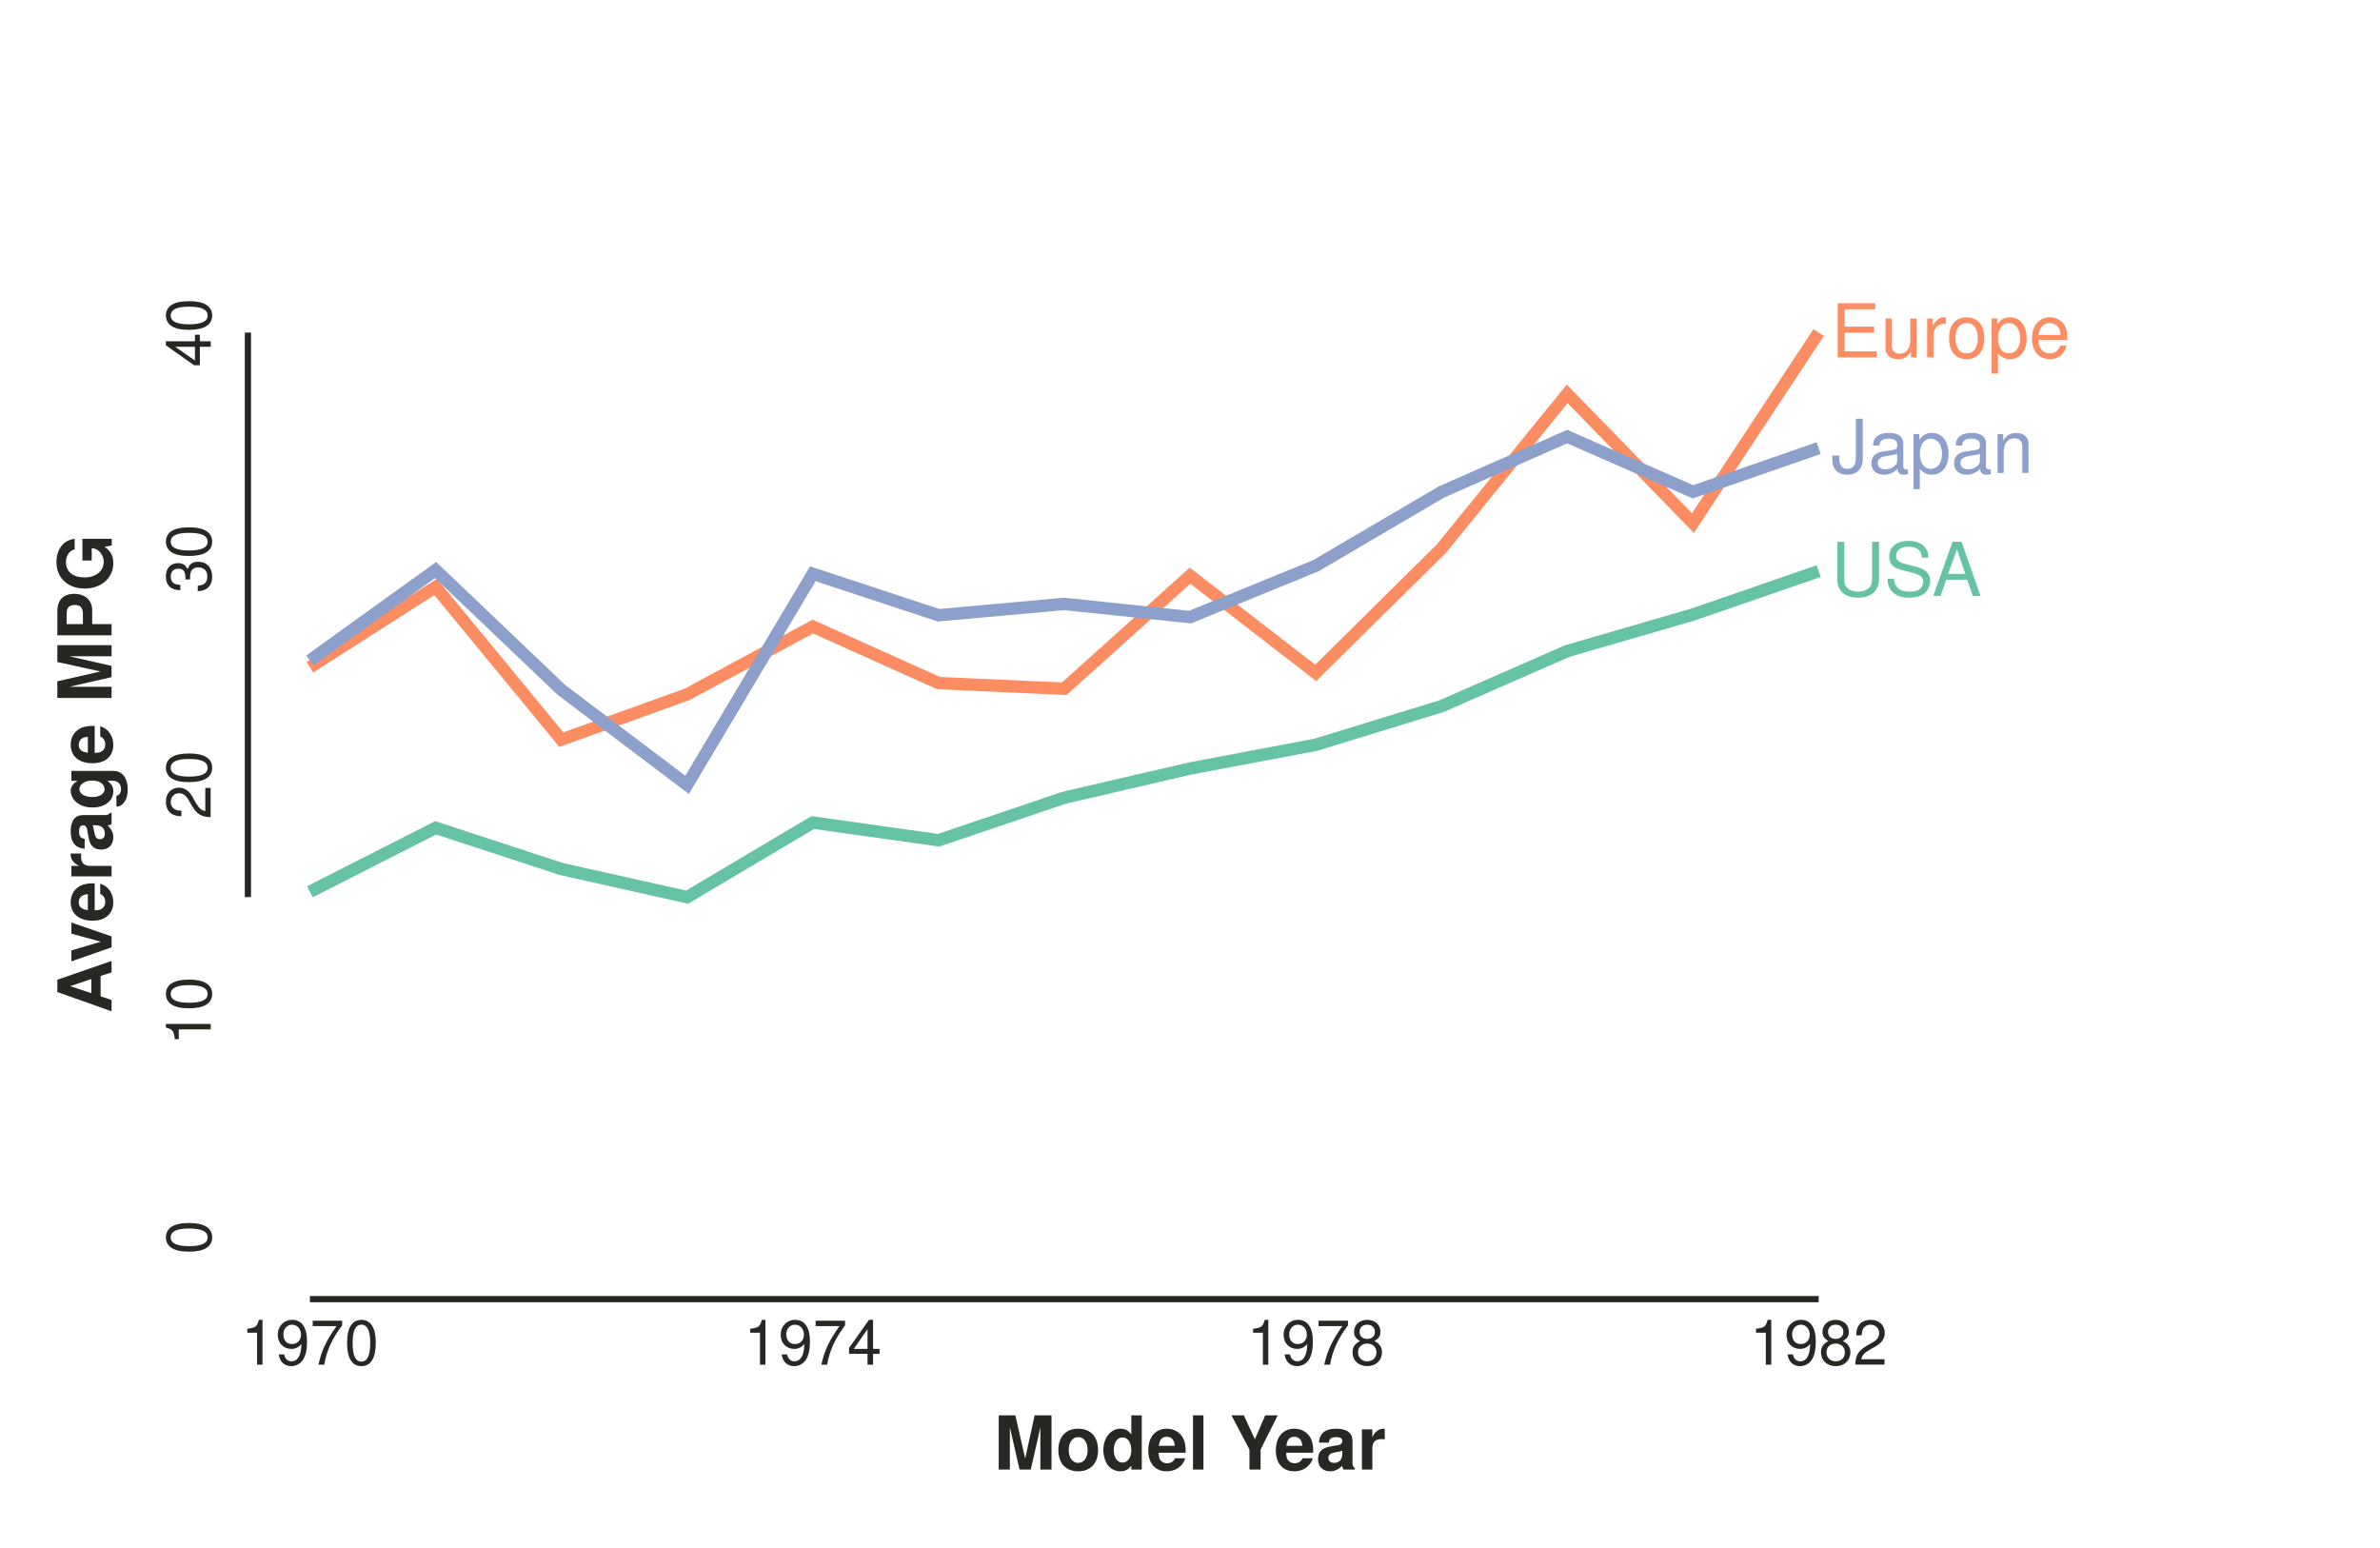
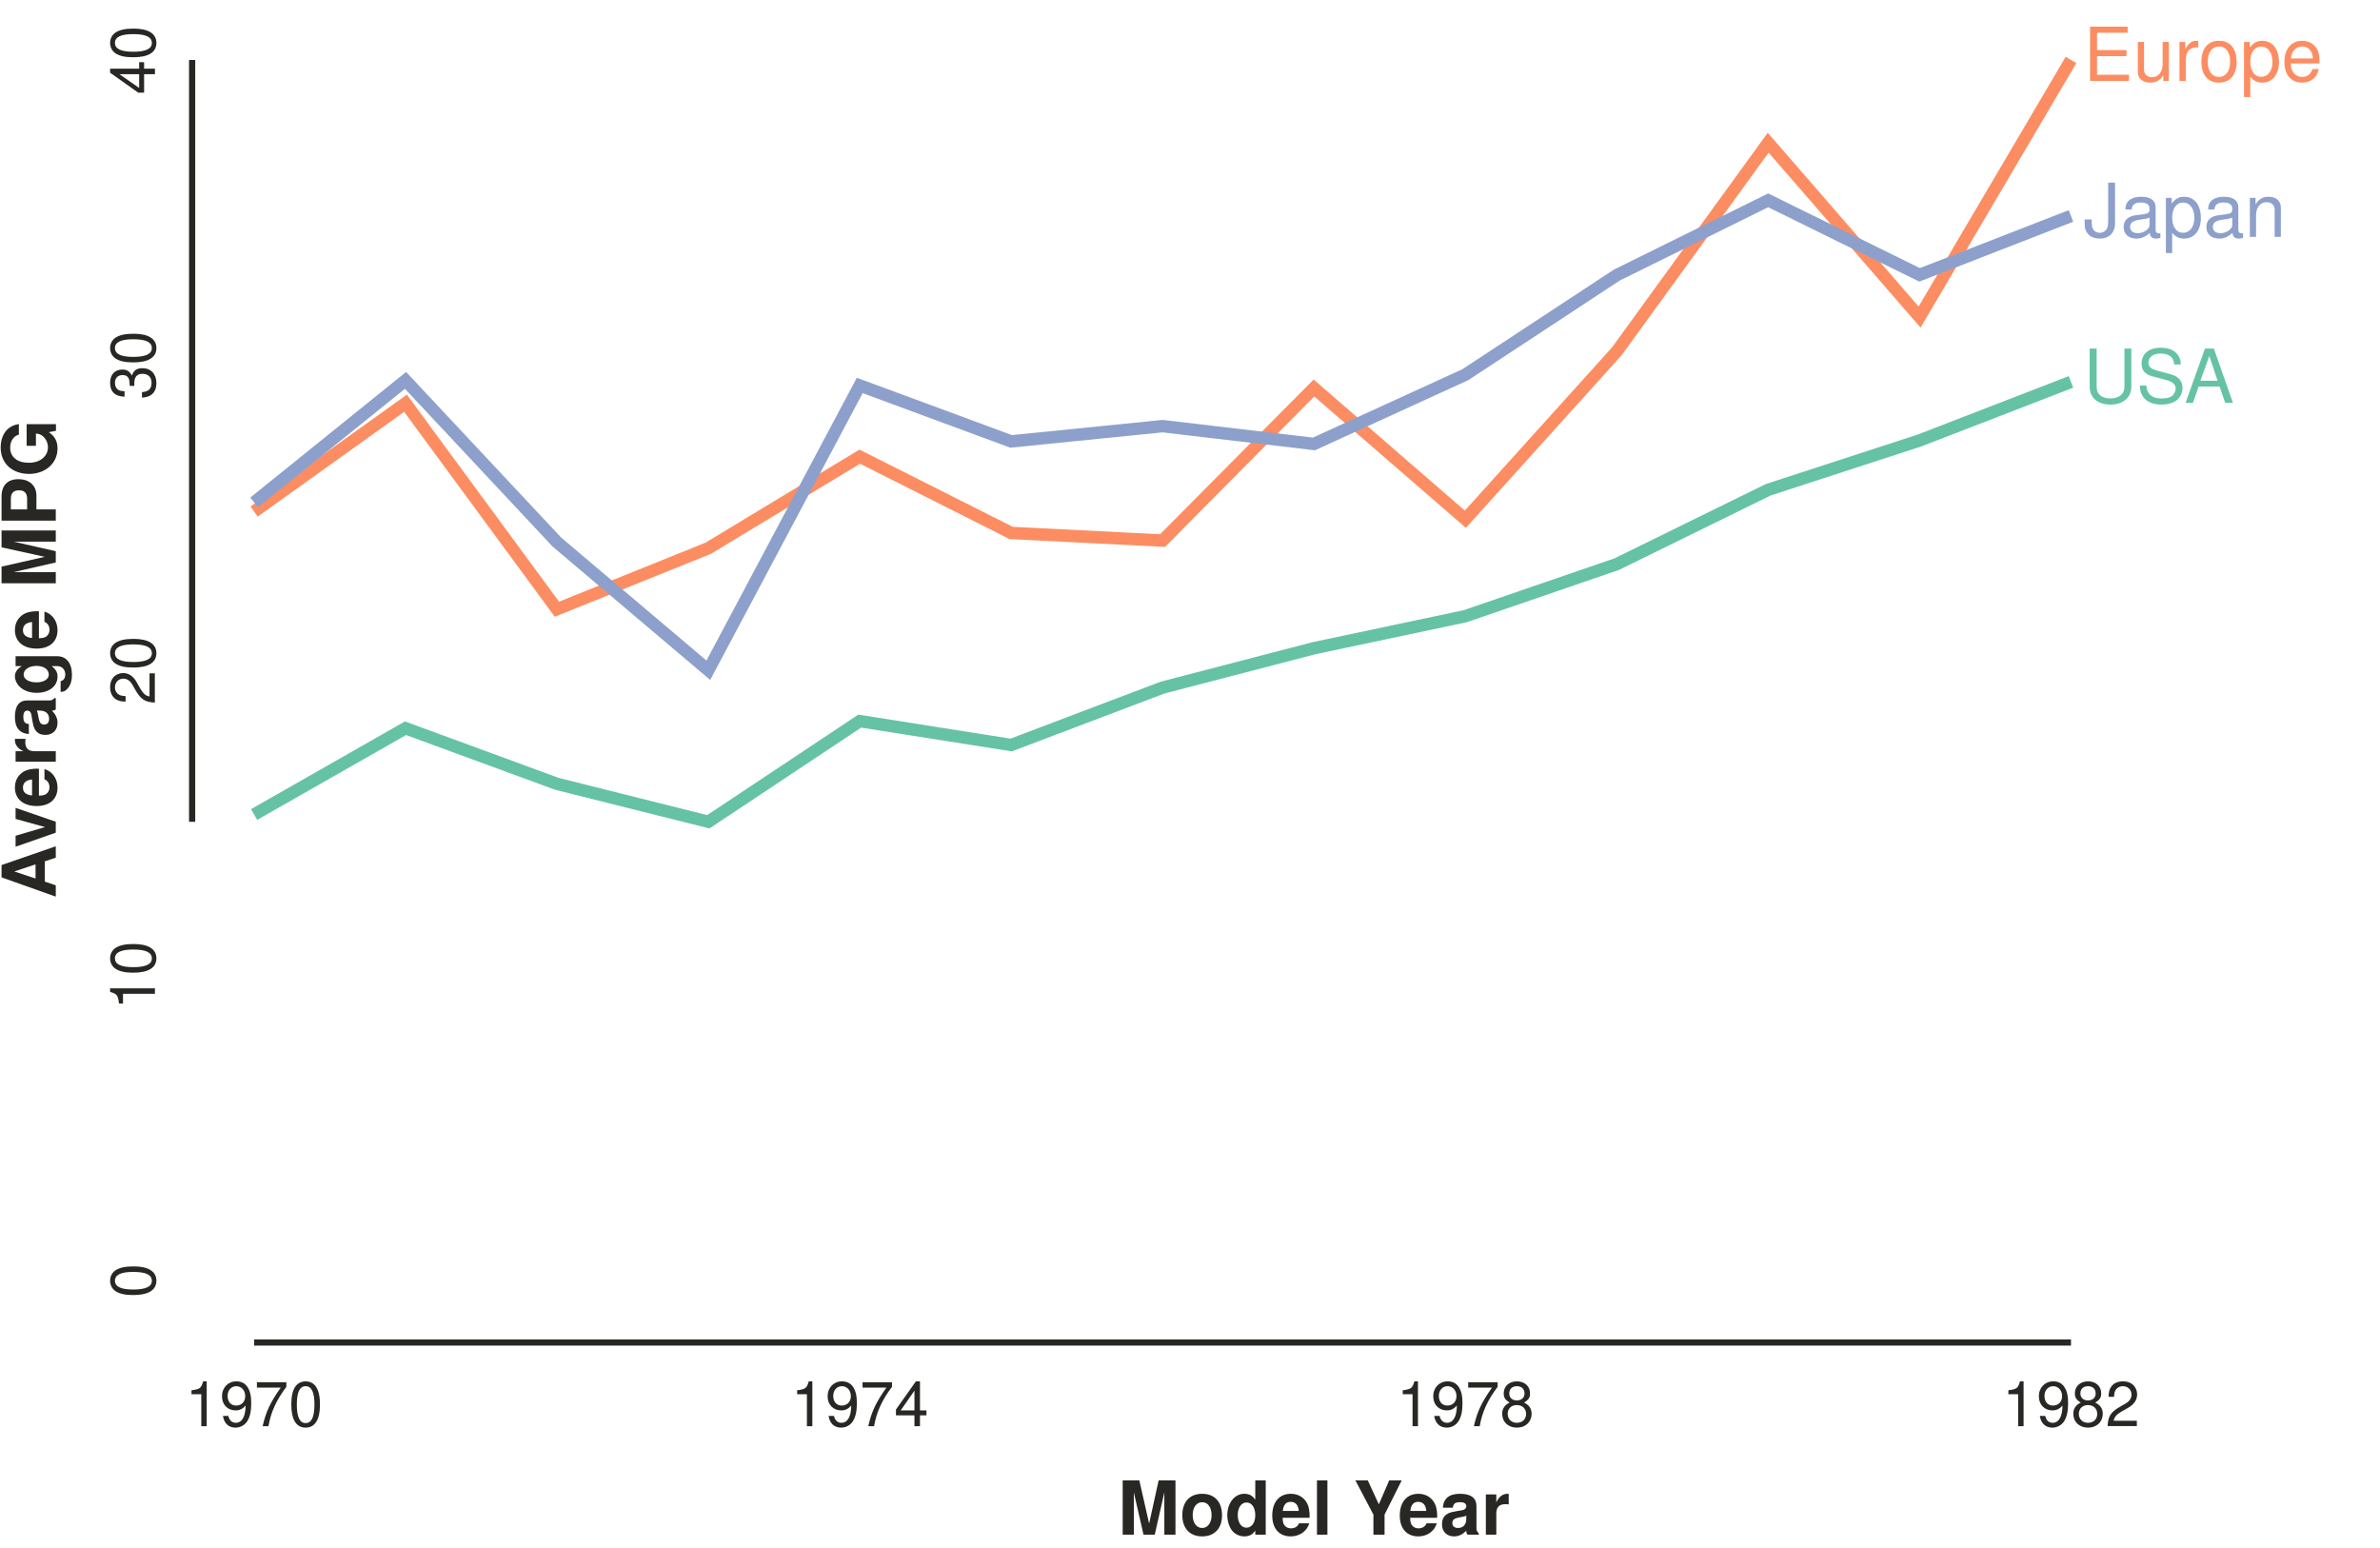
- <svg xmlns="http://www.w3.org/2000/svg" class="toyplot-canvas-Canvas" height="249.6px" id="t45fce66fcf8842bda16807fd0cc84b73" preserveAspectRatio="xMidYMid meet" style="background-color:transparent;fill:rgb(16.1%,15.3%,14.1%);fill-opacity:1.0;font-family:Helvetica;font-size:12px;opacity:1.0;stroke:rgb(16.1%,15.3%,14.1%);stroke-opacity:1.0;stroke-width:1.0" viewBox="0 0 384.0 249.6" width="384.0px">
-   <g class="toyplot-coordinates-Cartesian" id="t29a7208deaba41e88f26b155440aed0e">
-     <clipPath id="tebf30270c71a4e2b9ac317b8cf49ab24">
-       <rect height="169.6" width="304.0" x="40.0" y="40.0" />
+ <svg xmlns="http://www.w3.org/2000/svg" class="toyplot-canvas-Canvas" height="249.6px" id="t09e1a681a7ce45528552a38ea1c486ac" preserveAspectRatio="xMidYMid meet" style="background-color:transparent;fill:rgb(16.1%,15.3%,14.1%);fill-opacity:1.0;font-family:Helvetica;font-size:12px;opacity:1.0;stroke:rgb(16.1%,15.3%,14.1%);stroke-opacity:1.0;stroke-width:1.0" viewBox="0 0 384.0 249.6" width="384.0px">
+   <g class="toyplot-coordinates-Cartesian" id="t395bc07d60bc4844b91ae1ea5fb000a0">
+     <clipPath id="t8a09295f2873493a8deb84eacce5ede5">
+       <rect height="220.6" width="362.0" x="31.0" y="-4.0" />
    </clipPath>
-     <g clip-path="url(#tebf30270c71a4e2b9ac317b8cf49ab24)">
-       <g class="toyplot-mark-Plot" id="t58f24399ab5546f79fe110dca826925e" style="fill:none">
+     <g clip-path="url(#t8a09295f2873493a8deb84eacce5ede5)">
+       <g class="toyplot-mark-Plot" id="tc0c3fcb9c359401c8cffa96060ff8943" style="fill:none">
        <g class="toyplot-Series">
-           <path d="M 50.0 143.875 L 70.286 133.559 L 90.571 140.208 L 110.857 144.744 L 131.143 132.708 L 151.429 135.566 L 171.714 128.7 L 192.0 123.992 L 212.286 120.159 L 232.571 113.936 L 252.857 105.047 L 273.143 99.149 L 293.429 92.147" style="stroke:rgb(40%,76.1%,64.7%);stroke-opacity:1.0;stroke-width:2.0" />
+           <path d="M 41.0 131.411 L 65.429 117.492 L 89.857 126.463 L 114.286 132.584 L 138.714 116.343 L 163.143 120.2 L 187.571 110.935 L 212.0 104.583 L 236.429 99.411 L 260.857 91.014 L 285.286 79.022 L 309.714 71.063 L 334.143 61.615" style="stroke:rgb(40%,76.1%,64.7%);stroke-opacity:1.0;stroke-width:2.0" />
        </g>
      </g>
-       <g class="toyplot-mark-Text" id="t476eeca3f9e8401180dbdf10207906cc" style="-toyplot-anchor-shift:2px;alignment-baseline:middle;font-size:12px;font-weight:normal;stroke:none;text-anchor:start">
+       <g class="toyplot-mark-Text" id="t1bac688f87854aa38368c27075f9ecef" style="-toyplot-anchor-shift:2px;alignment-baseline:middle;font-size:12px;font-weight:normal;stroke:none;text-anchor:start">
        <g class="toyplot-Series">
-           <text class="toyplot-Datum" style="dominant-baseline:middle;fill:rgb(40%,76.1%,64.7%);fill-opacity:1.0;font-size:12px;font-weight:normal;opacity:1.0;stroke:none;text-anchor:start" transform="translate(293.4286,92.1468)translate(2.0,0)">
-             <tspan style="dominant-baseline:inherit">USA</tspan>
+           <text class="toyplot-Datum" style="fill:rgb(40%,76.1%,64.7%);fill-opacity:1.0;font-weight:normal;opacity:1.0;stroke:none;text-anchor:start" transform="translate(334.1429,61.61485)translate(2.0,3.375)">
+             <tspan style="font-size:12.0px">USA</tspan>
          </text>
        </g>
      </g>
-       <g class="toyplot-mark-Plot" id="t2490d2e1b8144c918afc74d119068dcb" style="fill:none">
+       <g class="toyplot-mark-Plot" id="t046e43e152414cedaa02e689dde247bf" style="fill:none">
        <g class="toyplot-Series">
-           <path d="M 50.0 107.654 L 70.286 94.701 L 90.571 119.329 L 110.857 112.032 L 131.143 101.086 L 151.429 110.208 L 171.714 111.12 L 192.0 92.877 L 212.286 108.566 L 232.571 88.498 L 252.857 63.545 L 273.143 84.393 L 293.429 53.653" style="stroke:rgb(98.8%,55.3%,38.4%);stroke-opacity:1.0;stroke-width:2.0" />
+           <path d="M 41.0 82.538 L 65.429 65.061 L 89.857 98.292 L 114.286 88.446 L 138.714 73.676 L 163.143 85.984 L 187.571 87.215 L 212.0 62.599 L 236.429 83.769 L 260.857 56.692 L 285.286 23.023 L 309.714 51.153 L 334.143 9.676" style="stroke:rgb(98.8%,55.3%,38.4%);stroke-opacity:1.0;stroke-width:2.0" />
        </g>
      </g>
-       <g class="toyplot-mark-Text" id="tf9017a5a195b4fc398de64ce6460a34a" style="-toyplot-anchor-shift:2px;alignment-baseline:middle;font-size:12px;font-weight:normal;stroke:none;text-anchor:start">
+       <g class="toyplot-mark-Text" id="t9bbbcb7f94ab484298f91449ea5d05c4" style="-toyplot-anchor-shift:2px;alignment-baseline:middle;font-size:12px;font-weight:normal;stroke:none;text-anchor:start">
        <g class="toyplot-Series">
-           <text class="toyplot-Datum" style="dominant-baseline:middle;fill:rgb(98.8%,55.3%,38.4%);fill-opacity:1.0;font-size:12px;font-weight:normal;opacity:1.0;stroke:none;text-anchor:start" transform="translate(293.4286,53.65338)translate(2.0,0)">
-             <tspan style="dominant-baseline:inherit">Europe</tspan>
+           <text class="toyplot-Datum" style="fill:rgb(98.8%,55.3%,38.4%);fill-opacity:1.0;font-weight:normal;opacity:1.0;stroke:none;text-anchor:start" transform="translate(334.1429,9.6762)translate(2.0,3.375)">
+             <tspan style="font-size:12.0px">Europe</tspan>
          </text>
        </g>
      </g>
-       <g class="toyplot-mark-Plot" id="tc42f18526ff64e4299b2d923114af856" style="fill:none">
+       <g class="toyplot-mark-Plot" id="t1c1efdd53bff4a618ca1ecb9ea337d9e" style="fill:none">
        <g class="toyplot-Series">
-           <path d="M 50.0 106.559 L 70.286 91.964 L 90.571 111.302 L 110.857 126.627 L 131.143 92.572 L 151.429 99.262 L 171.714 97.437 L 192.0 99.566 L 212.286 91.28 L 232.571 79.376 L 252.857 70.437 L 273.143 79.346 L 293.429 72.302" style="stroke:rgb(55.3%,62.7%,79.6%);stroke-opacity:1.0;stroke-width:2.0" />
+           <path d="M 41.0 81.061 L 65.429 61.369 L 89.857 87.461 L 114.286 108.138 L 138.714 62.189 L 163.143 71.215 L 187.571 68.753 L 212.0 71.625 L 236.429 60.446 L 260.857 44.384 L 285.286 32.322 L 309.714 44.343 L 334.143 34.839" style="stroke:rgb(55.3%,62.7%,79.6%);stroke-opacity:1.0;stroke-width:2.0" />
        </g>
      </g>
-       <g class="toyplot-mark-Text" id="t489df785ffb0490593a2fd5104549c8b" style="-toyplot-anchor-shift:2px;alignment-baseline:middle;font-size:12px;font-weight:normal;stroke:none;text-anchor:start">
+       <g class="toyplot-mark-Text" id="tcc689b356b6f4308a2597699a5aeeb09" style="-toyplot-anchor-shift:2px;alignment-baseline:middle;font-size:12px;font-weight:normal;stroke:none;text-anchor:start">
        <g class="toyplot-Series">
-           <text class="toyplot-Datum" style="dominant-baseline:middle;fill:rgb(55.3%,62.7%,79.6%);fill-opacity:1.0;font-size:12px;font-weight:normal;opacity:1.0;stroke:none;text-anchor:start" transform="translate(293.4286,72.30211)translate(2.0,0)">
-             <tspan style="dominant-baseline:inherit">Japan</tspan>
+           <text class="toyplot-Datum" style="fill:rgb(55.3%,62.7%,79.6%);fill-opacity:1.0;font-weight:normal;opacity:1.0;stroke:none;text-anchor:start" transform="translate(334.1429,34.83869)translate(2.0,3.375)">
+             <tspan style="font-size:12.0px">Japan</tspan>
          </text>
        </g>
      </g>
    </g>
-     <g class="toyplot-coordinates-Axis" id="tb988e0000ae74ac09facf6010fb994a6" transform="translate(50.0,199.6)translate(0,10.0)">
-       <line style="" x1="0" x2="243.429" y1="0" y2="0" />
+     <g class="toyplot-coordinates-Axis" id="tf573a9f2babf4fbab5cd98e13aae0f33" transform="translate(41.0,206.6)translate(0,10.0)">
+       <line style="" x1="0" x2="293.143" y1="0" y2="0" />
      <g>
-         <text style="dominant-baseline:hanging;font-size:10px;font-weight:normal;stroke:none;text-anchor:middle" transform="translate(0.0,6)">
-           <tspan style="dominant-baseline:inherit">1970</tspan>
+         <text style="font-weight:normal;stroke:none;text-anchor:middle" transform="translate(0.0,6)translate(0,7.5)">
+           <tspan style="font-size:10.0px">1970</tspan>
        </text>
-         <text style="dominant-baseline:hanging;font-size:10px;font-weight:normal;stroke:none;text-anchor:middle" transform="translate(81.14286,6)">
-           <tspan style="dominant-baseline:inherit">1974</tspan>
+         <text style="font-weight:normal;stroke:none;text-anchor:middle" transform="translate(97.71429,6)translate(0,7.5)">
+           <tspan style="font-size:10.0px">1974</tspan>
        </text>
-         <text style="dominant-baseline:hanging;font-size:10px;font-weight:normal;stroke:none;text-anchor:middle" transform="translate(162.2857,6)">
-           <tspan style="dominant-baseline:inherit">1978</tspan>
+         <text style="font-weight:normal;stroke:none;text-anchor:middle" transform="translate(195.4286,6)translate(0,7.5)">
+           <tspan style="font-size:10.0px">1978</tspan>
        </text>
-         <text style="dominant-baseline:hanging;font-size:10px;font-weight:normal;stroke:none;text-anchor:middle" transform="translate(243.4286,6)">
-           <tspan style="dominant-baseline:inherit">1982</tspan>
+         <text style="font-weight:normal;stroke:none;text-anchor:middle" transform="translate(293.1429,6)translate(0,7.5)">
+           <tspan style="font-size:10.0px">1982</tspan>
        </text>
      </g>
-       <text style="dominant-baseline:hanging;font-size:12px;font-weight:bold;stroke:none;text-anchor:middle" transform="translate(142.0,22)">
-         <tspan style="dominant-baseline:inherit">Model Year</tspan>
+       <text style="font-weight:bold;stroke:none;text-anchor:middle" transform="translate(171.0,22)translate(0,9.0)">
+         <tspan style="font-size:12.0px">Model Year</tspan>
      </text>
      <g class="toyplot-coordinates-Axis-coordinates" style="visibility:hidden" transform="">
        <line style="stroke:rgb(43.9%,50.2%,56.5%);stroke-opacity:1.0;stroke-width:1.0" x1="0" x2="0" y1="-3.0" y2="4.5" />
        <text style="alignment-baseline:alphabetic;fill:rgb(43.9%,50.2%,56.5%);fill-opacity:1.0;font-size:10px;font-weight:normal;stroke:none;text-anchor:middle" x="0" y="-6" />
      </g>
    </g>
-     <g class="toyplot-coordinates-Axis" id="t2b9fb361f7e0456fa2516490f76d7413" transform="translate(50.0,199.6)rotate(-90.0)translate(0,-10.0)">
-       <line style="" x1="54.856" x2="145.947" y1="0" y2="0" />
+     <g class="toyplot-coordinates-Axis" id="t671702bd4f2e4fb4a8609d0b724e80d1" transform="translate(41.0,206.6)rotate(-90.0)translate(0,-10.0)">
+       <line style="" x1="74.016" x2="196.924" y1="0" y2="0" />
      <g>
-         <text style="dominant-baseline:alphabetic;font-size:10px;font-weight:normal;stroke:none;text-anchor:middle" transform="translate(0.0,-6)">
-           <tspan style="dominant-baseline:inherit">0</tspan>
+         <text style="font-weight:normal;stroke:none;text-anchor:middle" transform="translate(0.0,-6)">
+           <tspan style="font-size:10.0px">0</tspan>
        </text>
-         <text style="dominant-baseline:alphabetic;font-size:10px;font-weight:normal;stroke:none;text-anchor:middle" transform="translate(36.48666,-6)">
-           <tspan style="dominant-baseline:inherit">10</tspan>
+         <text style="font-weight:normal;stroke:none;text-anchor:middle" transform="translate(49.23095,-6)">
+           <tspan style="font-size:10.0px">10</tspan>
        </text>
-         <text style="dominant-baseline:alphabetic;font-size:10px;font-weight:normal;stroke:none;text-anchor:middle" transform="translate(72.97331,-6)">
-           <tspan style="dominant-baseline:inherit">20</tspan>
+         <text style="font-weight:normal;stroke:none;text-anchor:middle" transform="translate(98.4619,-6)">
+           <tspan style="font-size:10.0px">20</tspan>
        </text>
-         <text style="dominant-baseline:alphabetic;font-size:10px;font-weight:normal;stroke:none;text-anchor:middle" transform="translate(109.46,-6)">
-           <tspan style="dominant-baseline:inherit">30</tspan>
+         <text style="font-weight:normal;stroke:none;text-anchor:middle" transform="translate(147.6929,-6)">
+           <tspan style="font-size:10.0px">30</tspan>
        </text>
-         <text style="dominant-baseline:alphabetic;font-size:10px;font-weight:normal;stroke:none;text-anchor:middle" transform="translate(145.9466,-6)">
-           <tspan style="dominant-baseline:inherit">40</tspan>
+         <text style="font-weight:normal;stroke:none;text-anchor:middle" transform="translate(196.9238,-6)">
+           <tspan style="font-size:10.0px">40</tspan>
        </text>
      </g>
-       <text style="dominant-baseline:alphabetic;font-size:12px;font-weight:bold;stroke:none;text-anchor:middle" transform="translate(74.8,-22)">
-         <tspan style="dominant-baseline:inherit">Average MPG</tspan>
+       <text style="font-weight:bold;stroke:none;text-anchor:middle" transform="translate(100.3,-22)">
+         <tspan style="font-size:12.0px">Average MPG</tspan>
      </text>
      <g class="toyplot-coordinates-Axis-coordinates" style="visibility:hidden" transform="">
        <line style="stroke:rgb(43.9%,50.2%,56.5%);stroke-opacity:1.0;stroke-width:1.0" x1="0" x2="0" y1="3.0" y2="-4.5" />
        <text style="alignment-baseline:hanging;fill:rgb(43.9%,50.2%,56.5%);fill-opacity:1.0;font-size:10px;font-weight:normal;stroke:none;text-anchor:middle" x="0" y="6" />
      </g>
    </g>
  </g>
</svg>
